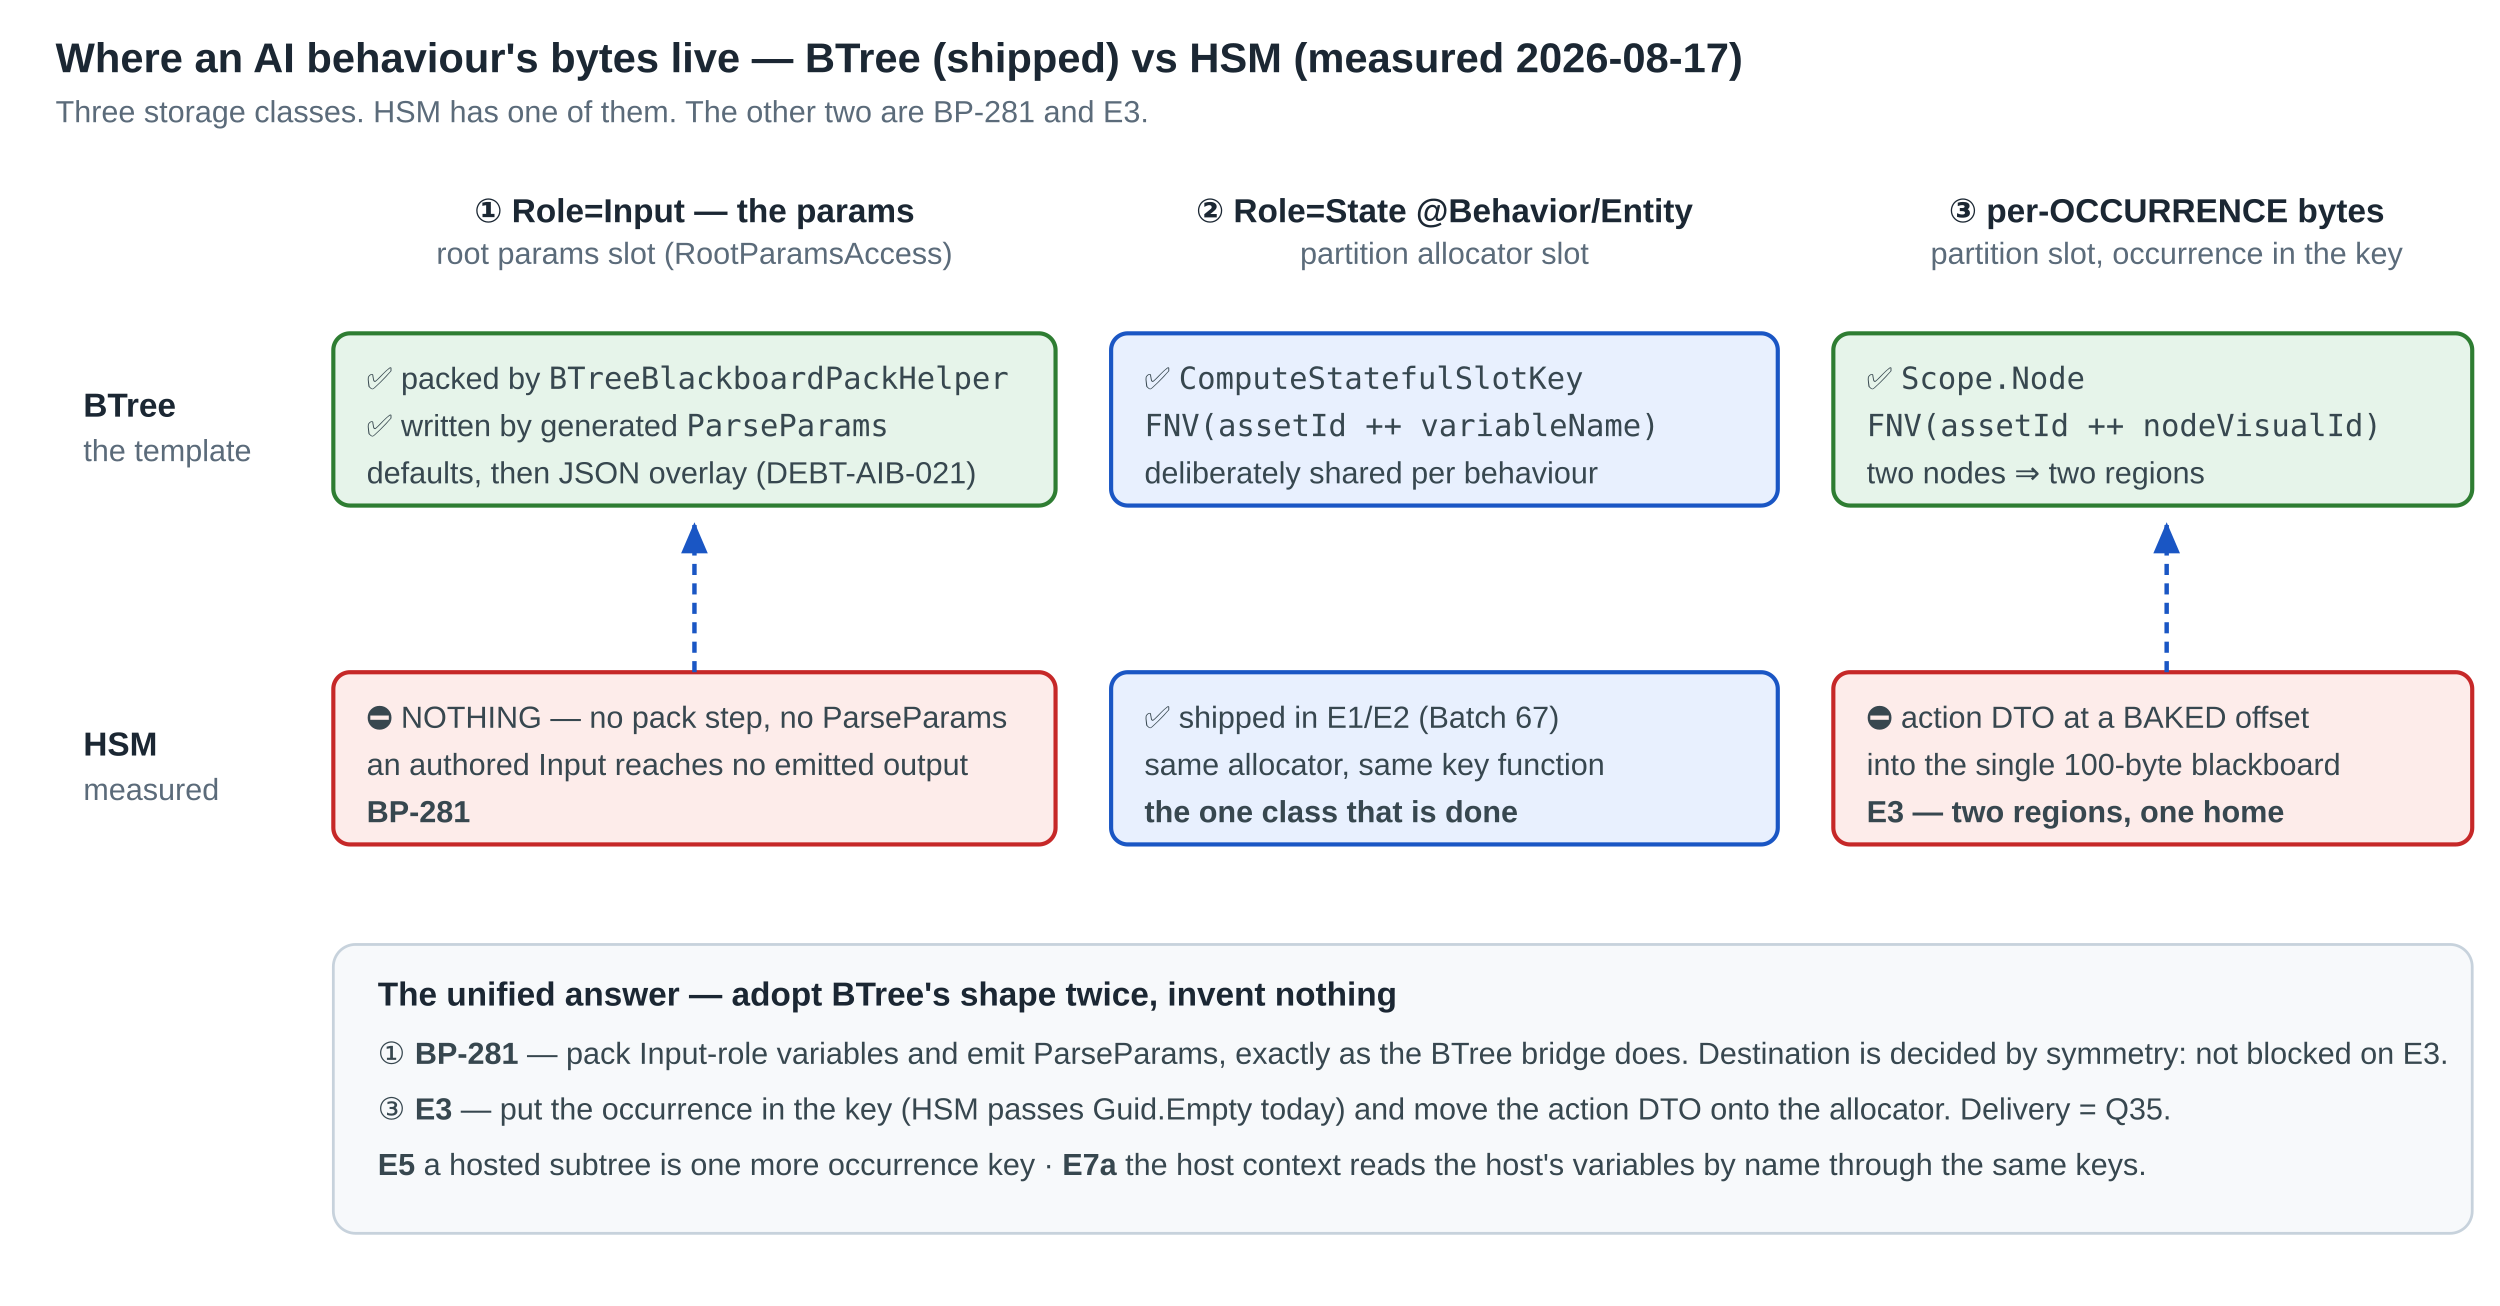
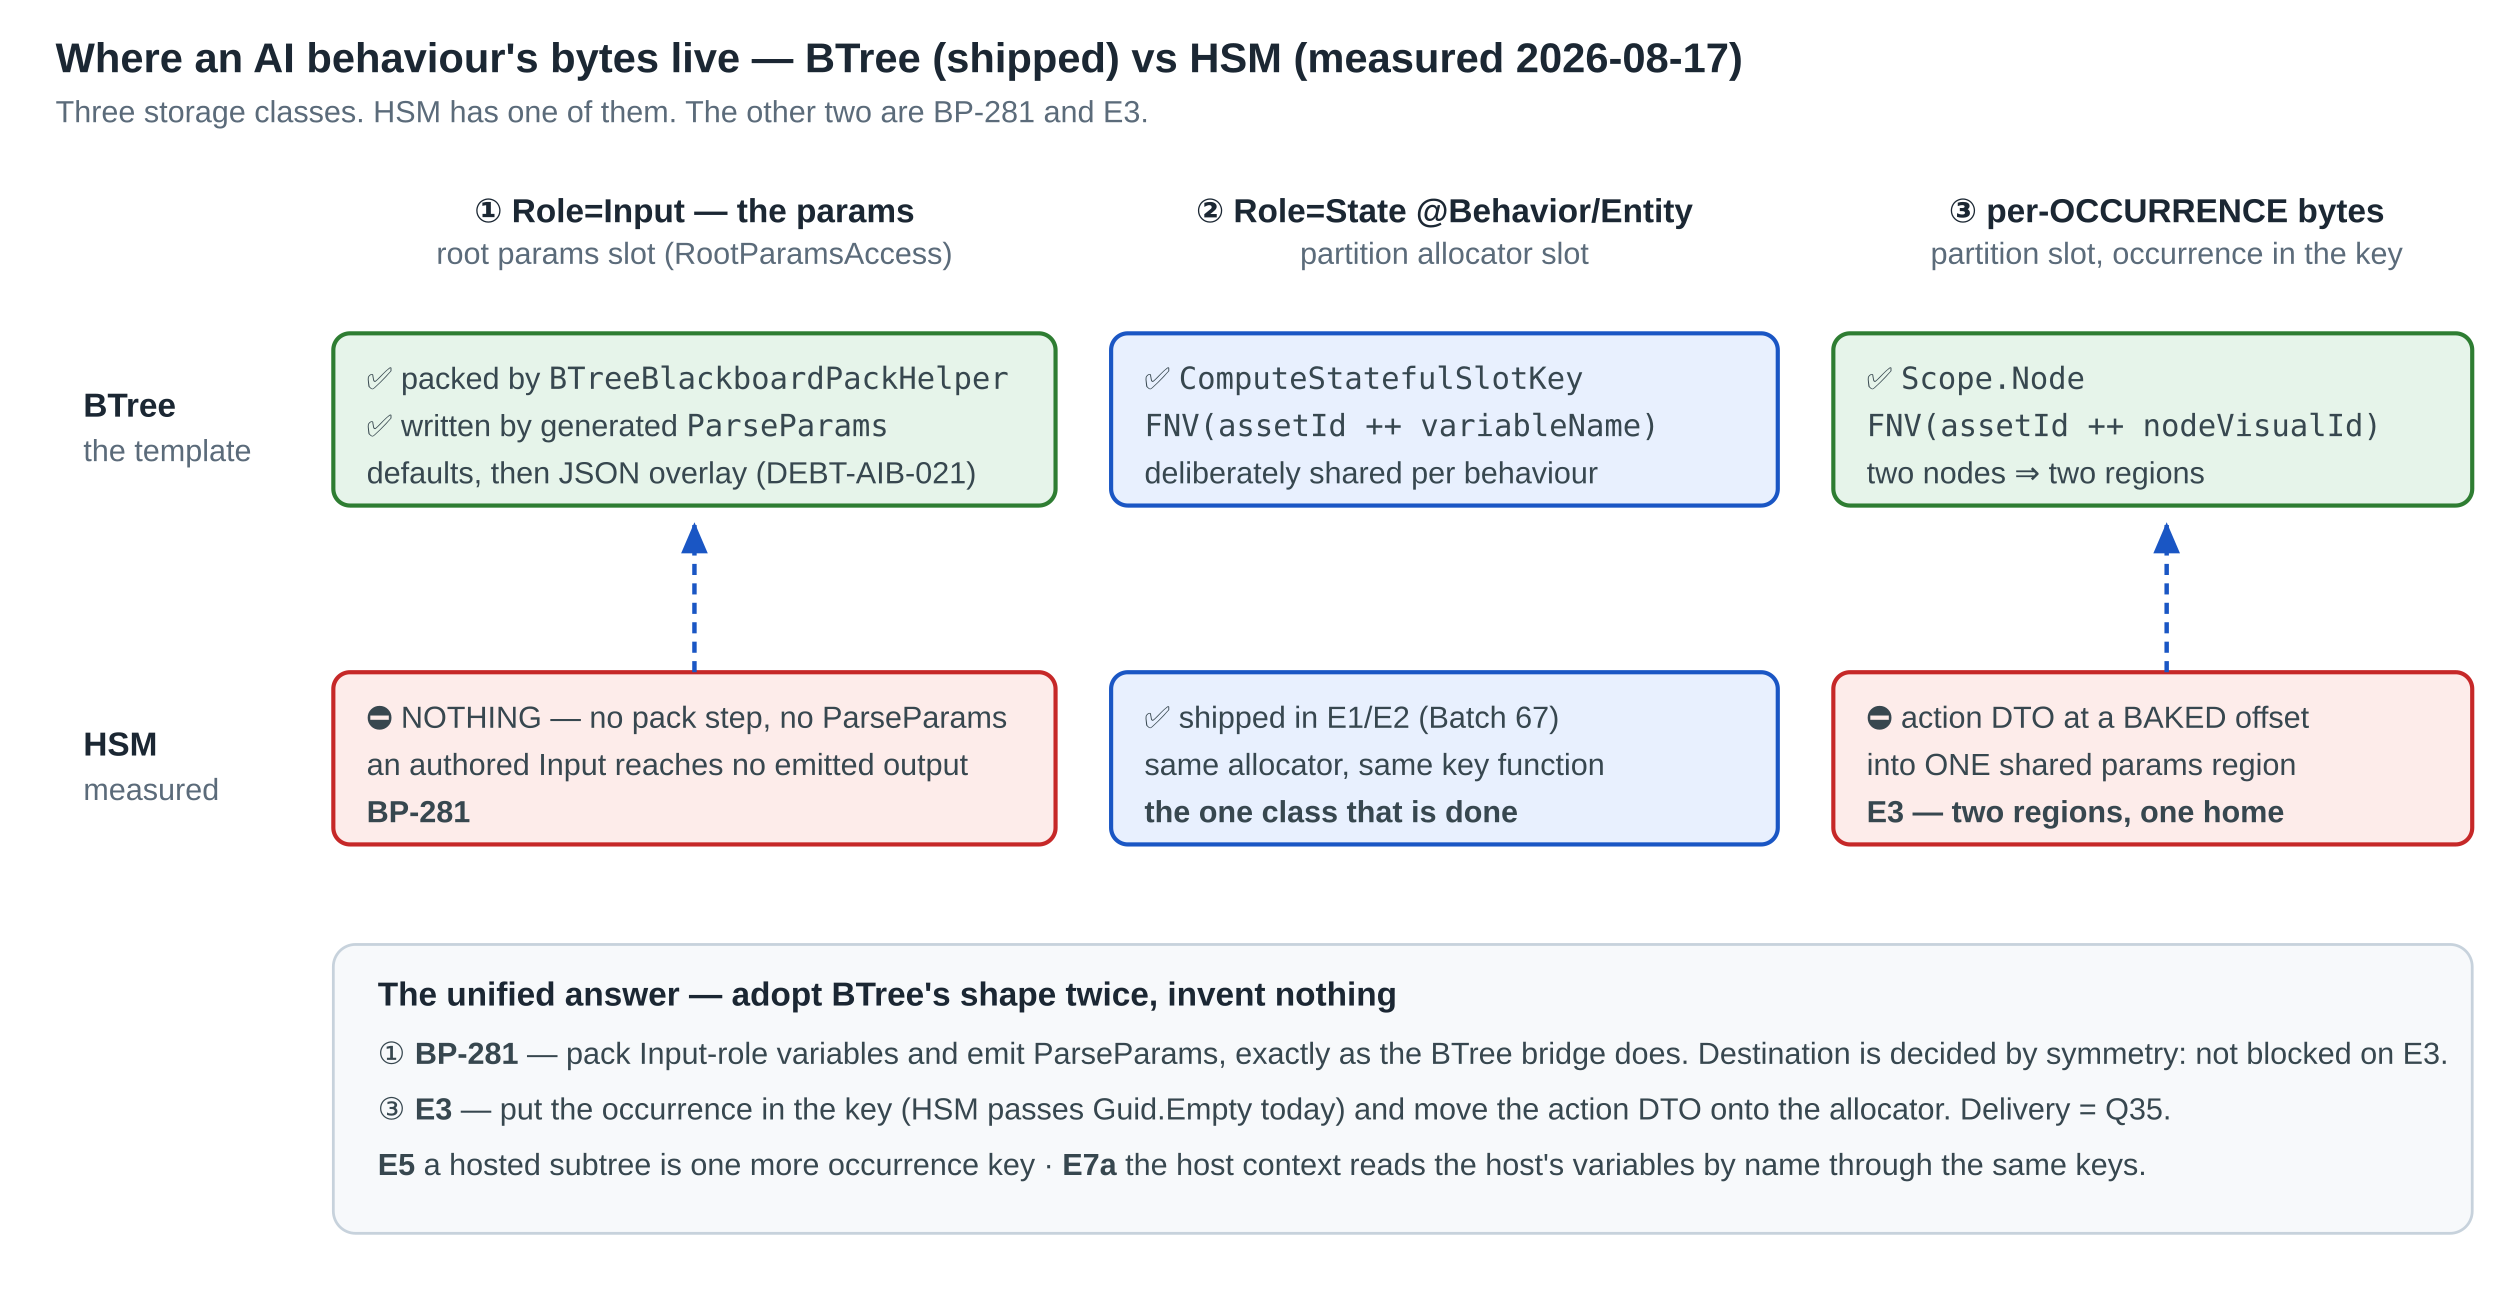
<svg xmlns="http://www.w3.org/2000/svg" viewBox="0 0 900 470" font-family="Segoe UI, Arial, sans-serif" font-size="13">
  <style>
    .hdr   { font-size:15px; font-weight:700; fill:#1b2733 }
    .sub   { font-size:11px; fill:#5b6b7a }
    .lbl   { font-size:12px; font-weight:600; fill:#1b2733 }
    .ok    { fill:#e6f4ea; stroke:#2e7d32 }
    .gap   { fill:#fdecea; stroke:#c62828 }
    .part  { fill:#e8f0fe; stroke:#1a56c4 }
    .note  { font-size:11px; fill:#37474f }
    .mono  { font-family:Consolas, monospace; font-size:11px }
  </style>
  <text x="20" y="26" class="hdr">Where an AI behaviour's bytes live — BTree (shipped) vs HSM (measured 2026-08-17)</text>
  <text x="20" y="44" class="sub">Three storage classes. HSM has one of them. The other two are BP-281 and E3.</text>
  <text x="250" y="80" class="lbl" text-anchor="middle">① Role=Input — the params</text>
  <text x="250" y="95" class="sub" text-anchor="middle">root params slot (RootParamsAccess)</text>
  <text x="520" y="80" class="lbl" text-anchor="middle">② Role=State @Behavior/Entity</text>
  <text x="520" y="95" class="sub" text-anchor="middle">partition allocator slot</text>
  <text x="780" y="80" class="lbl" text-anchor="middle">③ per-OCCURRENCE bytes</text>
  <text x="780" y="95" class="sub" text-anchor="middle">partition slot, occurrence in the key</text>
  <text x="30" y="150" class="lbl">BTree</text>
  <text x="30" y="166" class="sub">the template</text>
  <rect x="120" y="120" width="260" height="62" rx="6" class="ok" stroke-width="1.5" />
  <text x="132" y="140" class="note">✅ packed by <tspan class="mono">BTreeBlackboardPackHelper</tspan>
  </text>
  <text x="132" y="157" class="note">✅ written by generated <tspan class="mono">ParseParams</tspan>
  </text>
  <text x="132" y="174" class="note">defaults, then JSON overlay (DEBT-AIB-021)</text>
  <rect x="400" y="120" width="240" height="62" rx="6" class="part" stroke-width="1.5" />
  <text x="412" y="140" class="note">✅ <tspan class="mono">ComputeStatefulSlotKey</tspan>
  </text>
  <text x="412" y="157" class="note">
    <tspan class="mono">FNV(assetId ++ variableName)</tspan>
  </text>
  <text x="412" y="174" class="note">deliberately shared per behaviour</text>
  <rect x="660" y="120" width="230" height="62" rx="6" class="ok" stroke-width="1.5" />
  <text x="672" y="140" class="note">✅ <tspan class="mono">Scope.Node</tspan>
  </text>
  <text x="672" y="157" class="note">
    <tspan class="mono">FNV(assetId ++ nodeVisualId)</tspan>
  </text>
  <text x="672" y="174" class="note">two nodes ⇒ two regions</text>
  <text x="30" y="272" class="lbl">HSM</text>
  <text x="30" y="288" class="sub">measured</text>
  <rect x="120" y="242" width="260" height="62" rx="6" class="gap" stroke-width="1.5" />
  <text x="132" y="262" class="note">⛔ NOTHING — no pack step, no ParseParams</text>
  <text x="132" y="279" class="note">an authored Input reaches no emitted output</text>
  <text x="132" y="296" class="note" font-weight="700">BP-281</text>
  <rect x="400" y="242" width="240" height="62" rx="6" class="part" stroke-width="1.5" />
  <text x="412" y="262" class="note">✅ shipped in E1/E2 (Batch 67)</text>
  <text x="412" y="279" class="note">same allocator, same key function</text>
  <text x="412" y="296" class="note" font-weight="700">the one class that is done</text>
  <rect x="660" y="242" width="230" height="62" rx="6" class="gap" stroke-width="1.5" />
  <text x="672" y="262" class="note">⛔ action DTO at a BAKED offset</text>
-   <text x="672" y="279" class="note">into the single 100-byte blackboard</text>
+   <text x="672" y="279" class="note">into ONE shared params region</text>
  <text x="672" y="296" class="note" font-weight="700">E3 — two regions, one home</text>
  <defs>
    <marker id="a" markerWidth="9" markerHeight="9" refX="7" refY="3" orient="auto">
      <path d="M0,0 L7,3 L0,6 Z" fill="#1a56c4" />
    </marker>
  </defs>
  <path d="M250,120 L250,105 L250,105" stroke="none" />
  <line x1="250" y1="242" x2="250" y2="188" stroke="#1a56c4" stroke-width="1.6" marker-end="url(#a)" stroke-dasharray="4 3" />
  <line x1="780" y1="242" x2="780" y2="188" stroke="#1a56c4" stroke-width="1.6" marker-end="url(#a)" stroke-dasharray="4 3" />
  <rect x="120" y="340" width="770" height="104" rx="8" fill="#f7f9fb" stroke="#c7d2dc" />
  <text x="136" y="362" class="lbl">The unified answer — adopt BTree's shape twice, invent nothing</text>
  <text x="136" y="383" class="note">① <tspan font-weight="700">BP-281</tspan> — pack Input-role variables and emit ParseParams, exactly as the BTree bridge does. Destination is decided by symmetry: not blocked on E3.</text>
  <text x="136" y="403" class="note">③ <tspan font-weight="700">E3</tspan> — put the occurrence in the key (HSM passes Guid.Empty today) and move the action DTO onto the allocator. Delivery = Q35.</text>
  <text x="136" y="423" class="note">
    <tspan font-weight="700">E5</tspan> a hosted subtree is one more occurrence key · <tspan font-weight="700">E7a</tspan> the host context reads the host's variables by name through the same keys.</text>
</svg>
